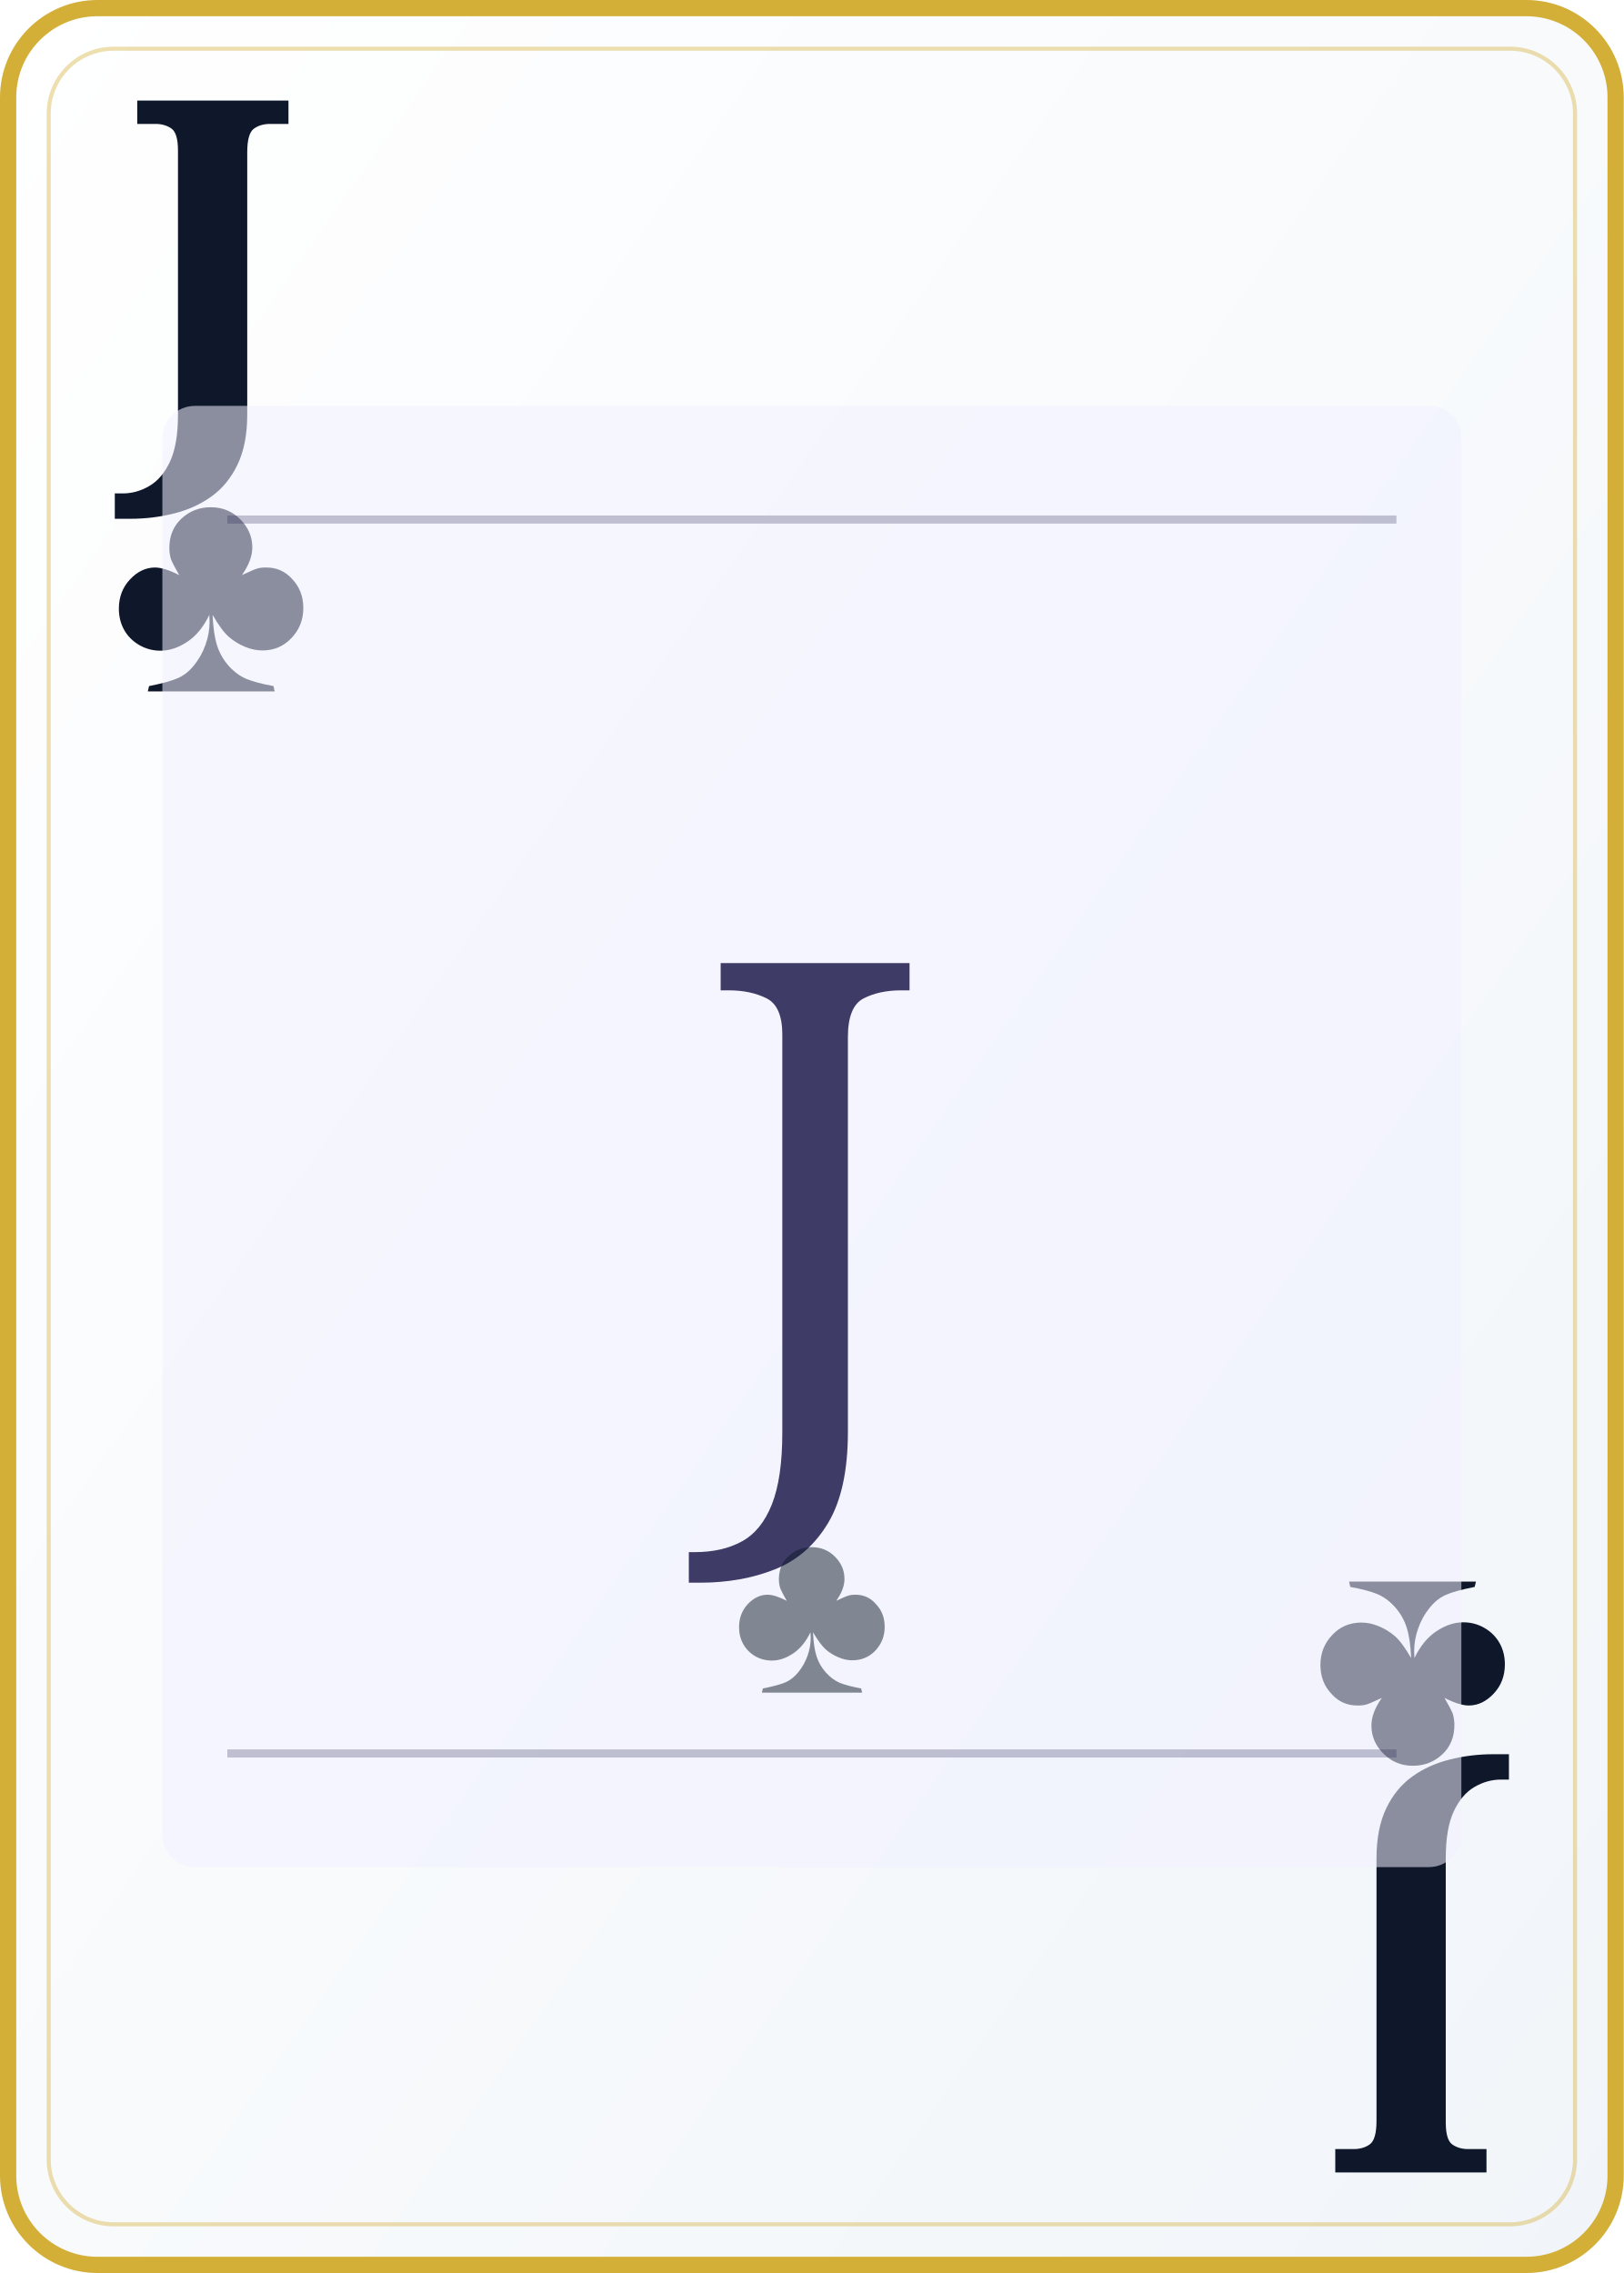
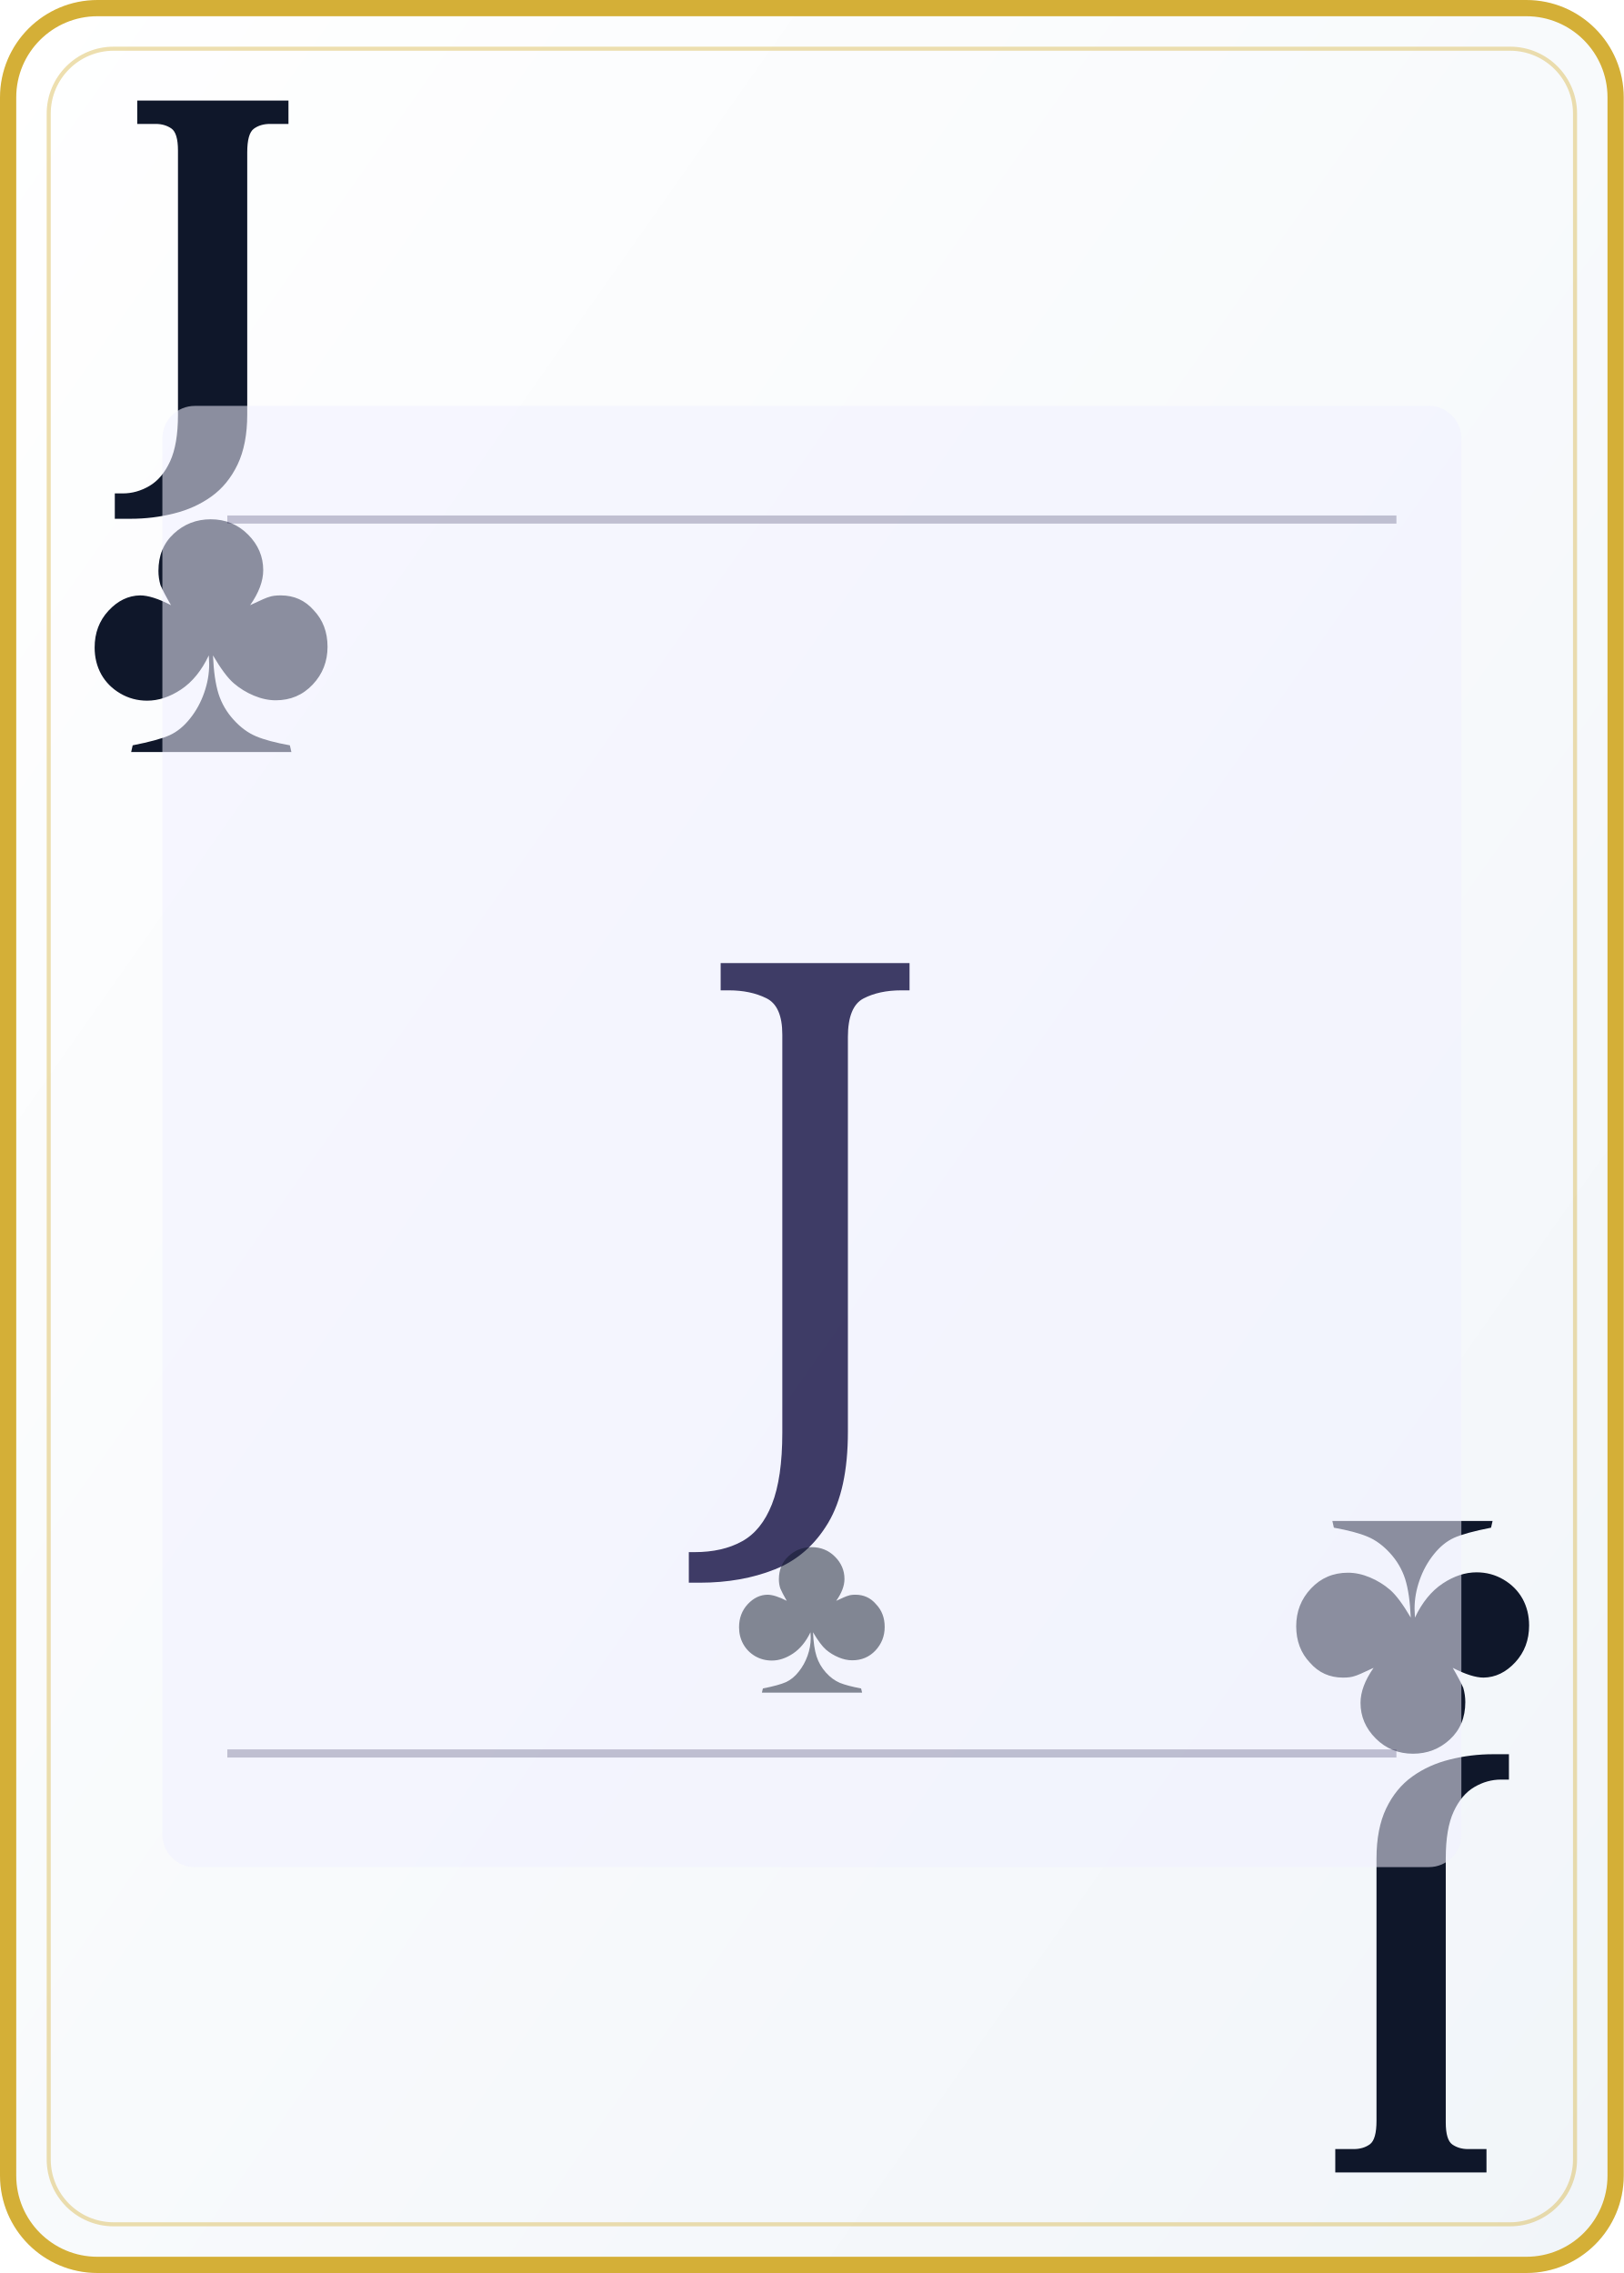
<svg xmlns="http://www.w3.org/2000/svg" viewBox="0 0 200 280" width="200" height="280">
  <defs>
    <linearGradient id="cardBg" x1="0%" y1="0%" x2="100%" y2="100%">
      <stop offset="0%" style="stop-color:#ffffff" />
      <stop offset="100%" style="stop-color:#f1f5f9" />
    </linearGradient>
  </defs>
  <rect width="200" height="280" rx="12" fill="url(#cardBg)" />
  <rect x="1" y="1" width="198" height="278" rx="11" fill="none" stroke="#d4af37" stroke-width="2" />
  <rect x="6" y="6" width="188" height="268" rx="8" fill="none" stroke="#d4af37" stroke-width="0.5" opacity="0.4" />
  <text x="26" y="30" font-family="Georgia,serif" font-size="54" font-weight="900" fill="#0f172a" text-anchor="middle" dominant-baseline="central">J</text>
-   <text x="26" y="72" font-family="Arial,sans-serif" font-size="38" fill="#0f172a" text-anchor="middle" dominant-baseline="central">♣</text>
+   <text x="26" y="76" font-family="Arial,sans-serif" font-size="48" fill="#0f172a" text-anchor="middle" dominant-baseline="central">♣</text>
  <text x="174" y="250" font-family="Georgia,serif" font-size="54" font-weight="900" fill="#0f172a" text-anchor="middle" dominant-baseline="central" transform="rotate(180,174,250)">J</text>
-   <text x="174" y="208" font-family="Arial,sans-serif" font-size="38" fill="#0f172a" text-anchor="middle" dominant-baseline="central" transform="rotate(180,174,208)">♣</text>
+   <text x="174" y="204" font-family="Arial,sans-serif" font-size="48" fill="#0f172a" text-anchor="middle" dominant-baseline="central" transform="rotate(180,174,204)">♣</text>
  <rect x="20" y="50" width="160" height="180" rx="4" fill="#f0f0ff" opacity="0.55" />
  <text x="100" y="148" font-family="Georgia,serif" font-size="80" fill="#1e1b4b" text-anchor="middle" dominant-baseline="middle" opacity="0.85">J</text>
  <text x="100" y="200" font-family="Arial,sans-serif" font-size="30" fill="#0f172a" text-anchor="middle" dominant-baseline="middle" opacity="0.5">♣</text>
  <line x1="28" y1="64" x2="172" y2="64" stroke="#1e1b4b" stroke-width="1" opacity="0.25" />
  <line x1="28" y1="216" x2="172" y2="216" stroke="#1e1b4b" stroke-width="1" opacity="0.25" />
</svg>
